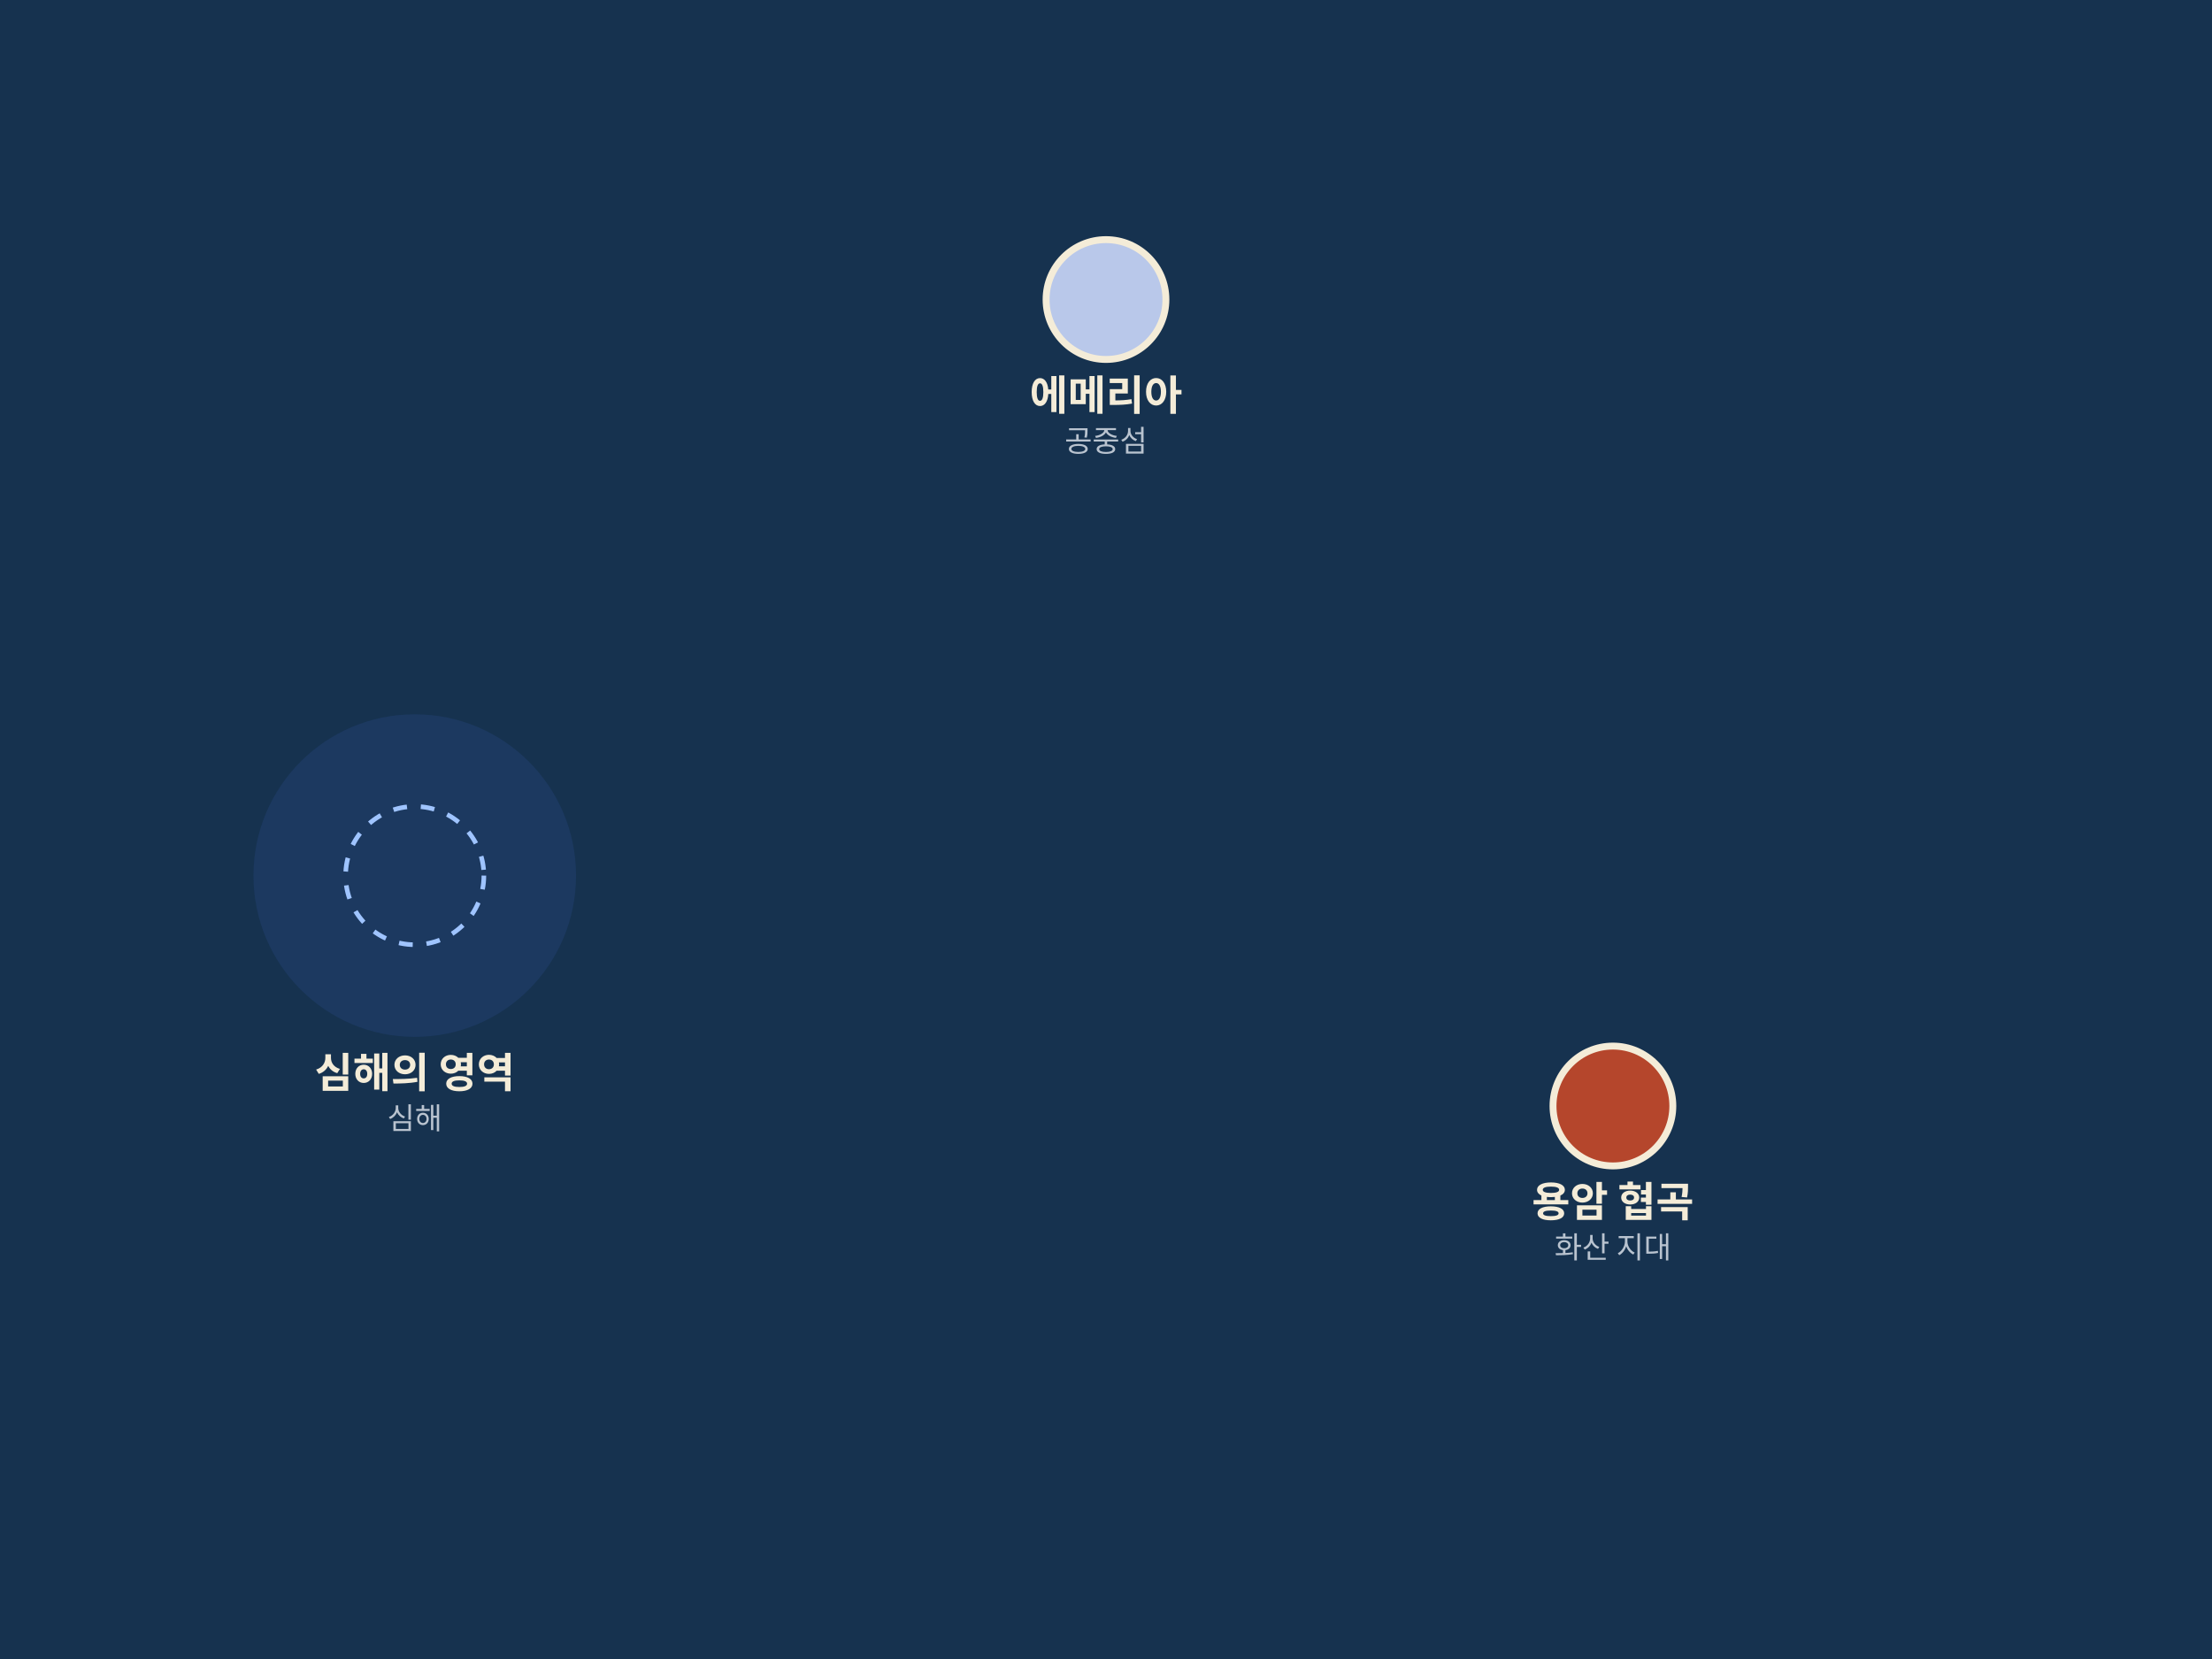
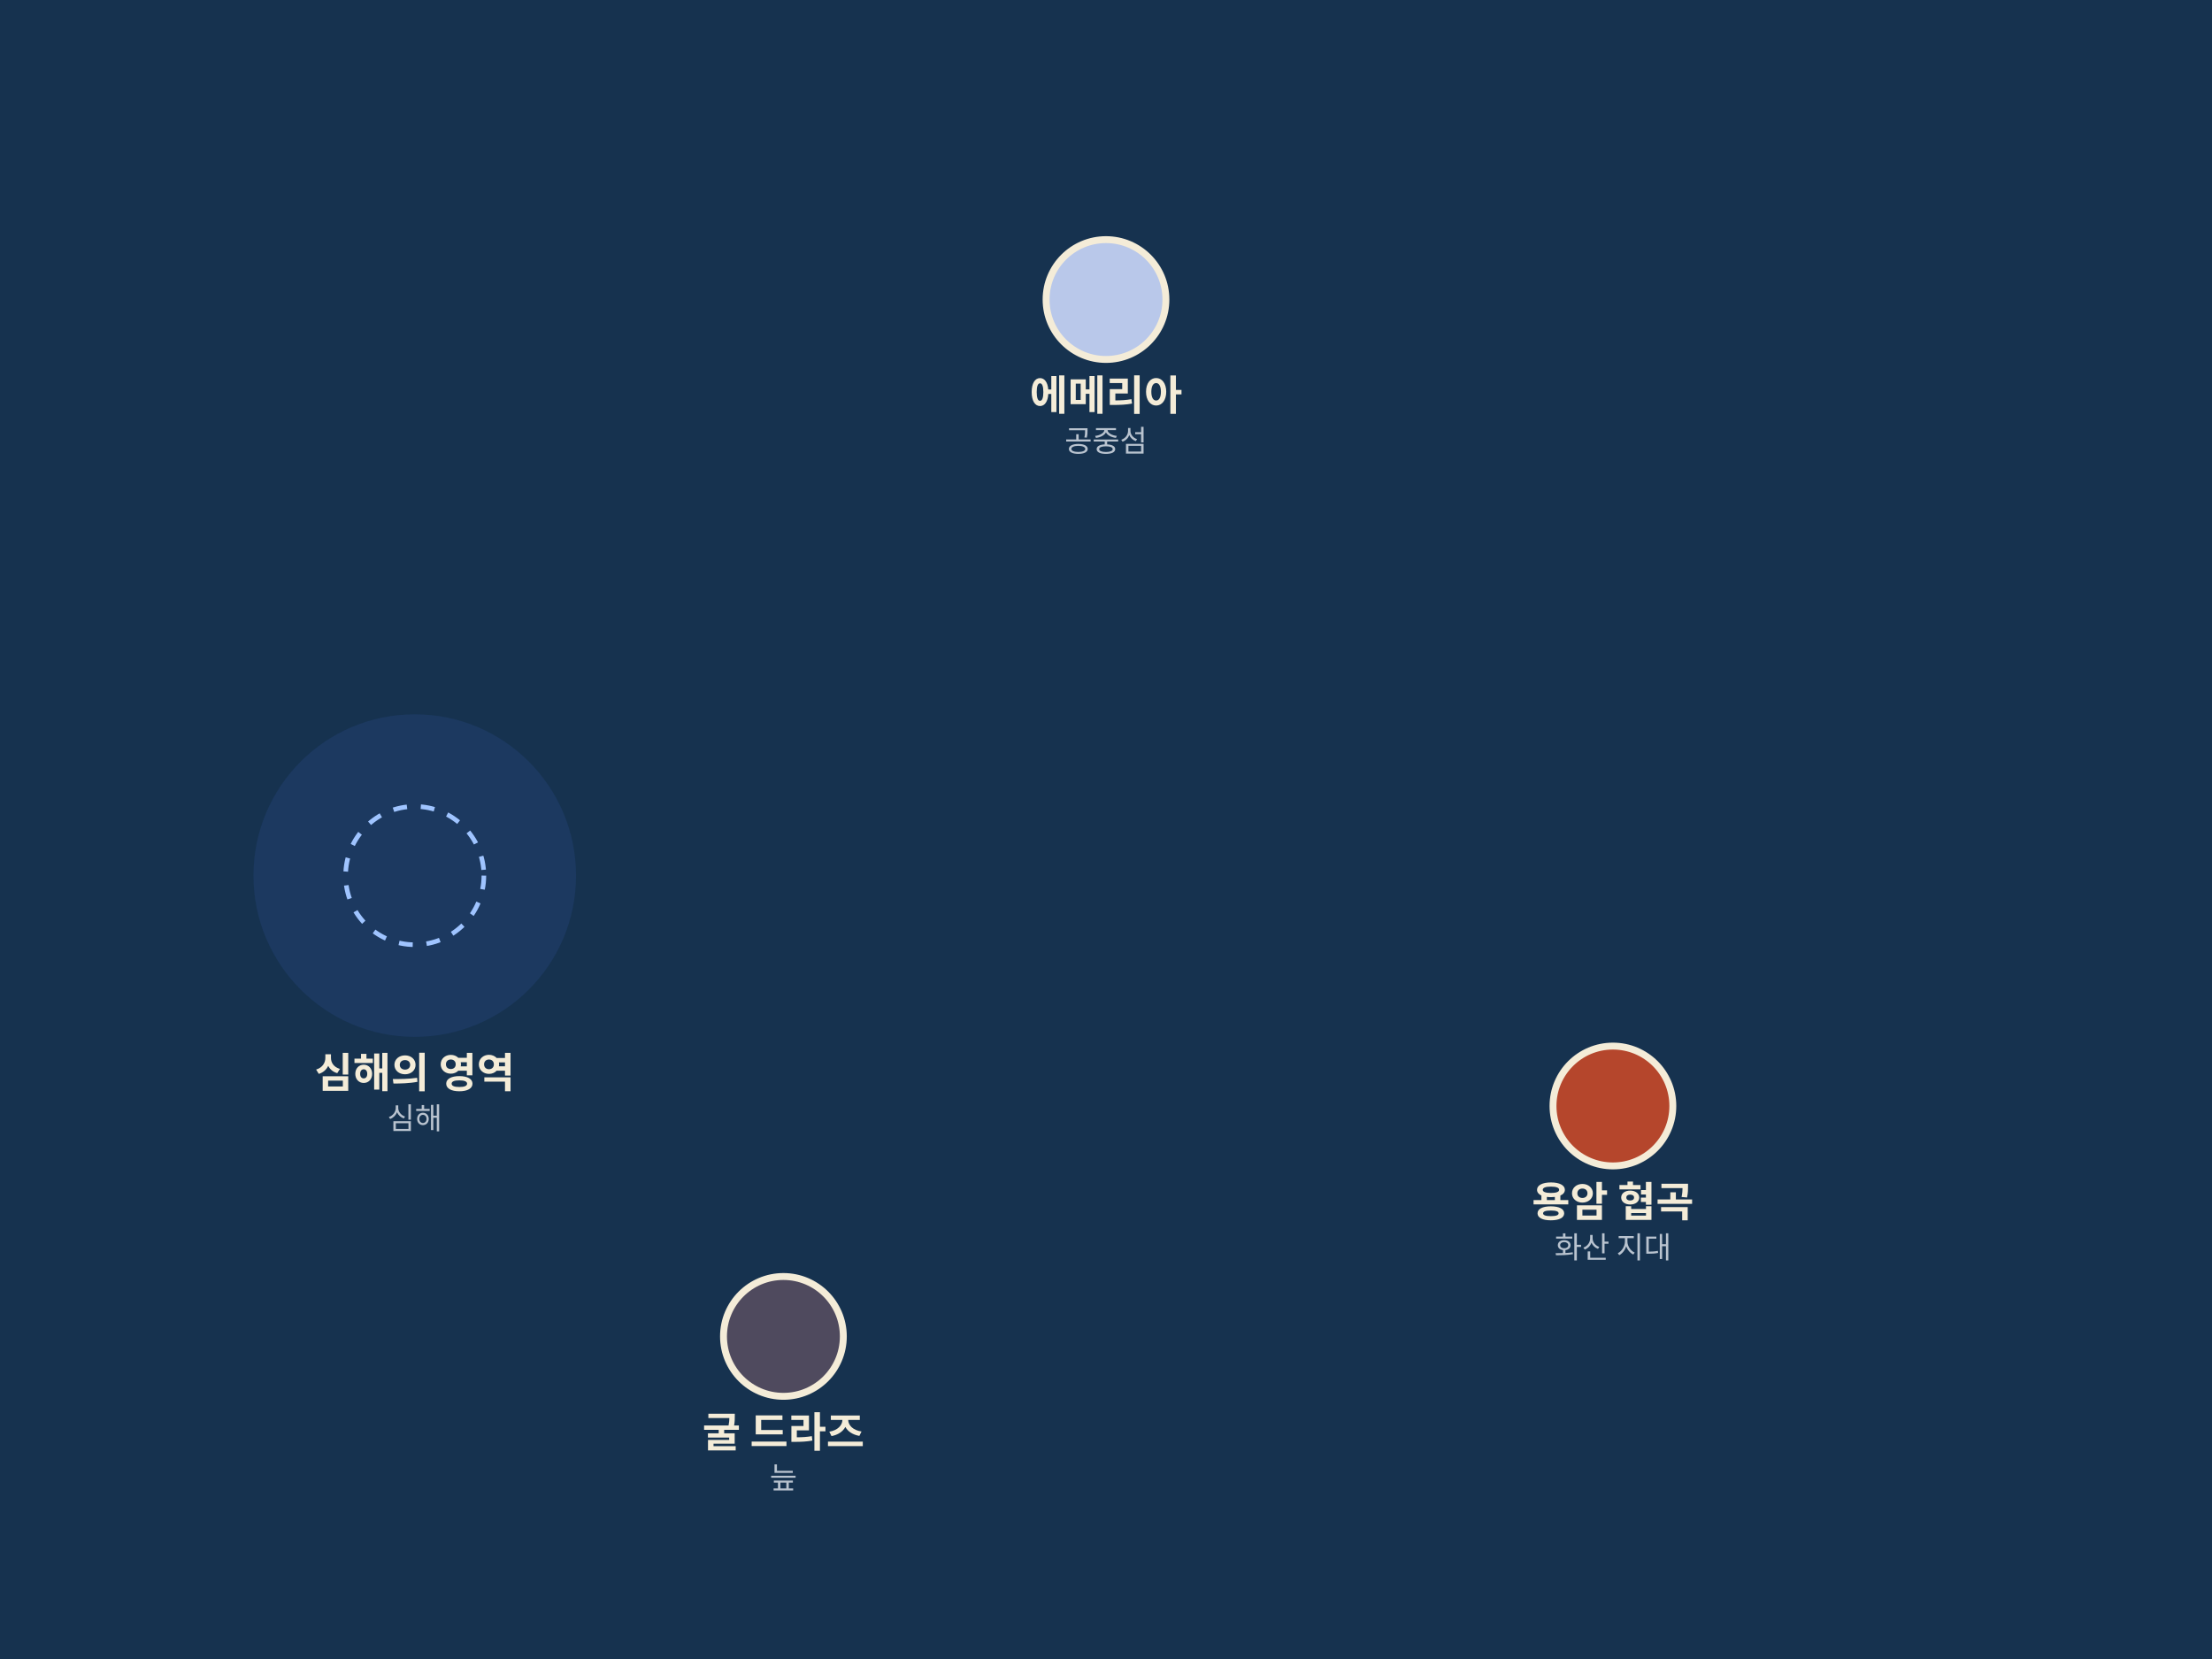
<svg xmlns="http://www.w3.org/2000/svg" viewBox="0 0 960 720" width="960" height="720">
  <style>
    .name { font: 600 18px sans-serif; fill: #f4ecd8; }
    .terrain { font: 13px sans-serif; fill: #b9c3cf; }
  </style>
  <rect width="100%" height="100%" fill="#16324f" />
  <g>
    <circle cx="180" cy="380" r="70" fill="#1d3b66" opacity="0.75" />
    <circle cx="180" cy="380" r="30" fill="none" stroke="#9fc4ff" stroke-width="2" stroke-dasharray="6 6" />
    <text x="180" y="472" text-anchor="middle" class="name">심해의 영역</text>
    <text x="180" y="490" text-anchor="middle" class="terrain">심해</text>
  </g>
  <g>
    <circle cx="480" cy="130" r="26" fill="#b9c8ea" stroke="#f4ecd8" stroke-width="3" />
    <text x="480" y="178" text-anchor="middle" class="name">에메리아</text>
    <text x="480" y="196" text-anchor="middle" class="terrain">공중섬</text>
  </g>
  <g>
+     <circle cx="340" cy="580" r="26" fill="#4f4a5e" stroke="#f4ecd8" stroke-width="3" />
+     <text x="340" y="628" text-anchor="middle" class="name">굴 드라즈</text>
+     <text x="340" y="646" text-anchor="middle" class="terrain">늪</text>
+   </g>
+   <g>
    <circle cx="700" cy="480" r="26" fill="#b5462c" stroke="#f4ecd8" stroke-width="3" />
    <text x="700" y="528" text-anchor="middle" class="name">용암 협곡</text>
    <text x="700" y="546" text-anchor="middle" class="terrain">화산 지대</text>
  </g>
</svg>
